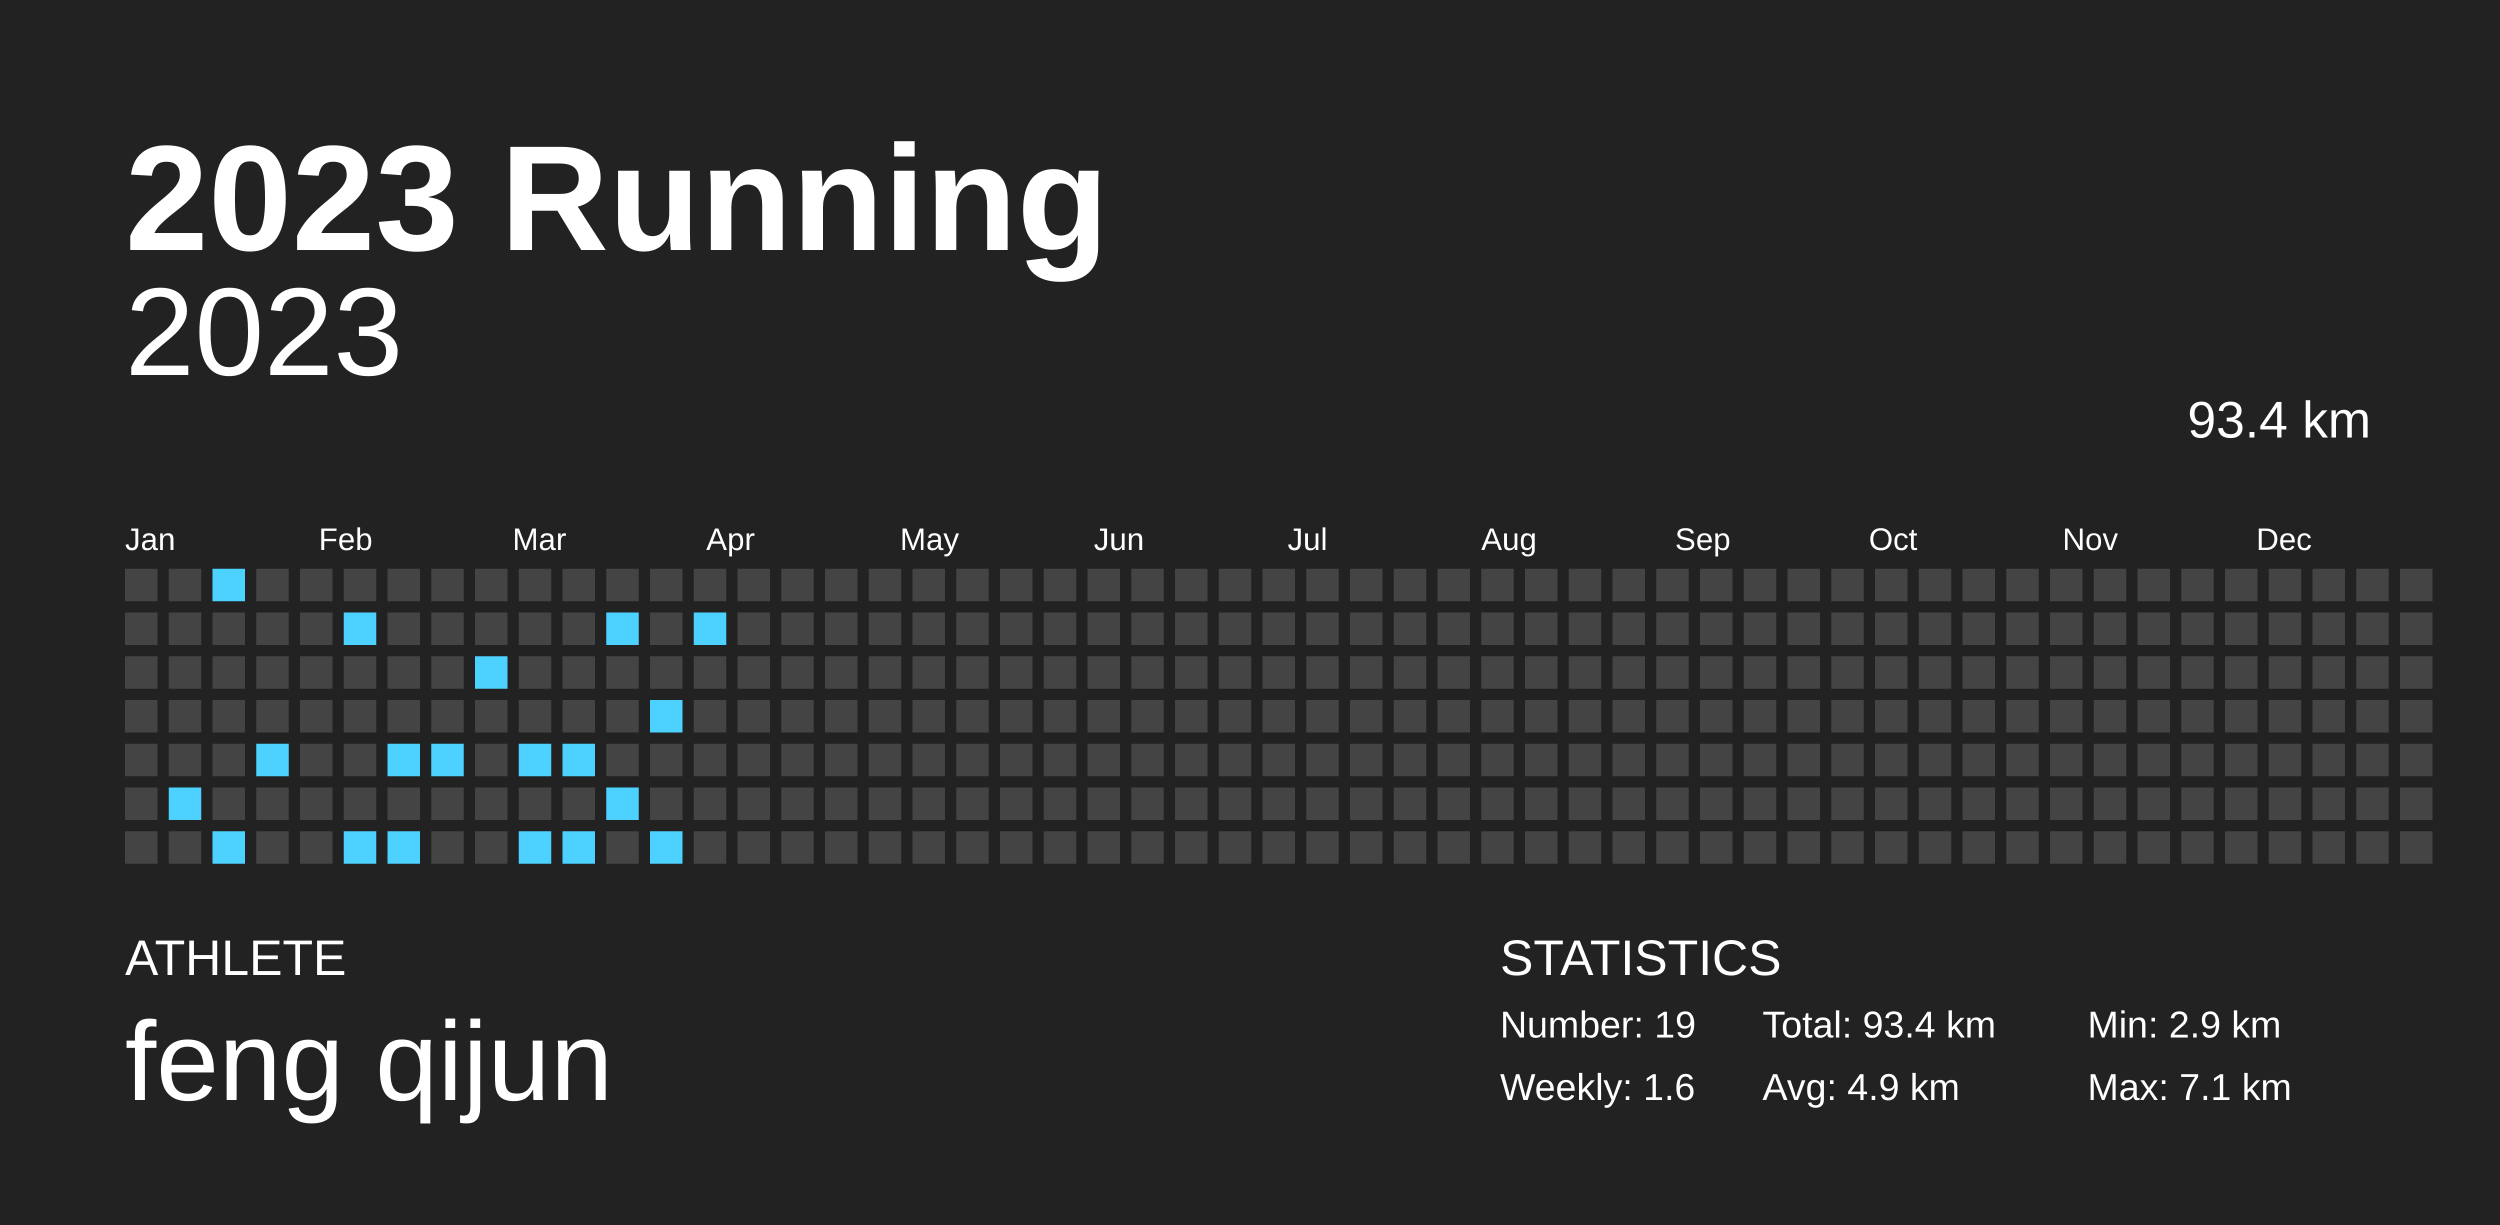
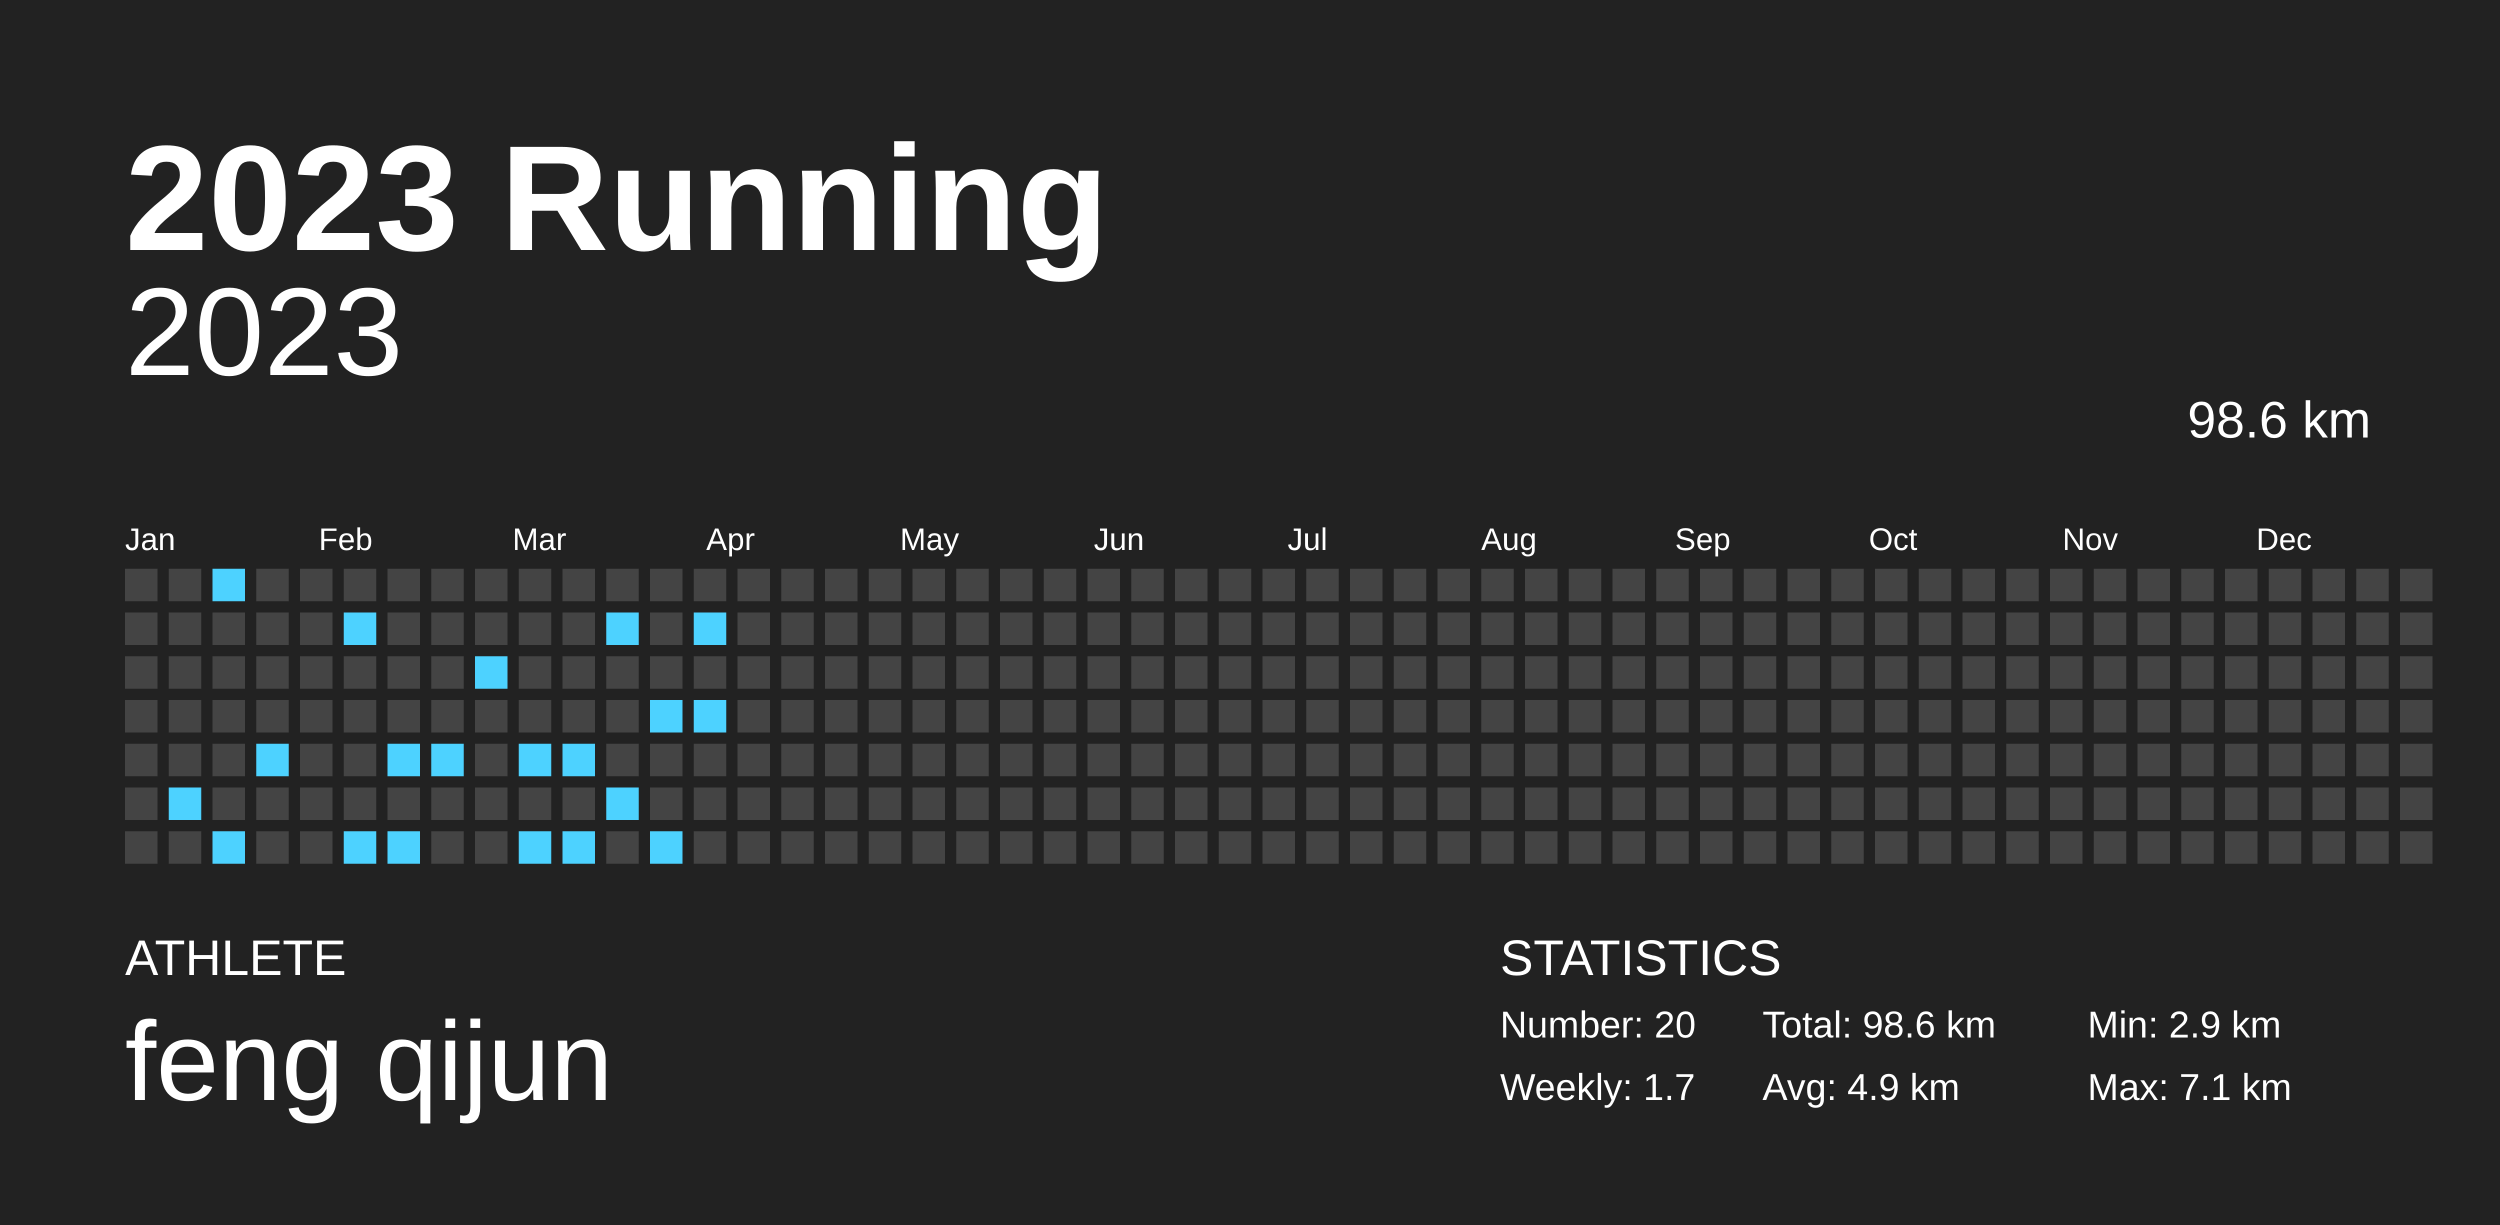
<svg xmlns="http://www.w3.org/2000/svg" baseProfile="full" height="98mm" version="1.1" viewBox="0,0,200,98" width="200mm">
  <defs />
  <rect fill="#222222" height="98" width="200" x="0" y="0" />
  <text fill="#FFFFFF" style="font-size:12px; font-family:Arial; font-weight:bold;" x="10" y="20">2023 Running</text>
  <text fill="#FFFFFF" style="font-size:4px; font-family:Arial" x="10" y="78">ATHLETE</text>
  <text fill="#FFFFFF" style="font-size:9px; font-family:Arial" x="10" y="88">feng qijun</text>
  <text fill="#FFFFFF" style="font-size:4px; font-family:Arial" x="120" y="78">STATISTICS</text>
-   <text fill="#FFFFFF" style="font-size:3px; font-family:Arial" x="120" y="83">Number: 19</text>
-   <text fill="#FFFFFF" style="font-size:3px; font-family:Arial" x="120" y="88">Weekly: 1.6</text>
-   <text fill="#FFFFFF" style="font-size:3px; font-family:Arial" x="141" y="83">Total: 93.4 km</text>
+   <text fill="#FFFFFF" style="font-size:3px; font-family:Arial" x="120" y="83">Number: 20</text>
+   <text fill="#FFFFFF" style="font-size:3px; font-family:Arial" x="120" y="88">Weekly: 1.7</text>
+   <text fill="#FFFFFF" style="font-size:3px; font-family:Arial" x="141" y="83">Total: 98.6 km</text>
  <text fill="#FFFFFF" style="font-size:3px; font-family:Arial" x="141" y="88">Avg: 4.9 km</text>
  <text fill="#FFFFFF" style="font-size:3px; font-family:Arial" x="167" y="83">Min: 2.9 km</text>
  <text fill="#FFFFFF" style="font-size:3px; font-family:Arial" x="167" y="88">Max: 7.1 km</text>
  <text alignment-baseline="hanging" fill="#FFFFFF" style="font-size:10.0px; font-family:Arial;" x="10" y="30">2023</text>
-   <text alignment-baseline="hanging" fill="#FFFFFF" style="font-size:4.125px; font-family:Arial;" x="175" y="35">93.4 km</text>
+   <text alignment-baseline="hanging" fill="#FFFFFF" style="font-size:4.125px; font-family:Arial;" x="175" y="35">98.6 km</text>
  <text fill="#FFFFFF" style="font-size:2.5px; font-family:Arial" x="10.0" y="44">Jan</text>
  <text fill="#FFFFFF" style="font-size:2.5px; font-family:Arial" x="25.5" y="44">Feb</text>
  <text fill="#FFFFFF" style="font-size:2.5px; font-family:Arial" x="41.0" y="44">Mar</text>
  <text fill="#FFFFFF" style="font-size:2.5px; font-family:Arial" x="56.5" y="44">Apr</text>
  <text fill="#FFFFFF" style="font-size:2.5px; font-family:Arial" x="72.0" y="44">May</text>
  <text fill="#FFFFFF" style="font-size:2.5px; font-family:Arial" x="87.5" y="44">Jun</text>
  <text fill="#FFFFFF" style="font-size:2.5px; font-family:Arial" x="103.0" y="44">Jul</text>
  <text fill="#FFFFFF" style="font-size:2.5px; font-family:Arial" x="118.5" y="44">Aug</text>
  <text fill="#FFFFFF" style="font-size:2.5px; font-family:Arial" x="134.0" y="44">Sep</text>
  <text fill="#FFFFFF" style="font-size:2.5px; font-family:Arial" x="149.5" y="44">Oct</text>
  <text fill="#FFFFFF" style="font-size:2.5px; font-family:Arial" x="165.0" y="44">Nov</text>
  <text fill="#FFFFFF" style="font-size:2.5px; font-family:Arial" x="180.5" y="44">Dec</text>
  <rect fill="#444444" height="2.6" width="2.6" x="10.0" y="45.5" />
  <rect fill="#444444" height="2.6" width="2.6" x="10.0" y="49.0" />
  <rect fill="#444444" height="2.6" width="2.6" x="10.0" y="52.5" />
  <rect fill="#444444" height="2.6" width="2.6" x="10.0" y="56.0" />
  <rect fill="#444444" height="2.6" width="2.6" x="10.0" y="59.5" />
  <rect fill="#444444" height="2.6" width="2.6" x="10.0" y="63.0" />
  <rect fill="#444444" height="2.6" width="2.6" x="10.0" y="66.5" />
  <rect fill="#444444" height="2.6" width="2.6" x="13.5" y="45.5" />
  <rect fill="#444444" height="2.6" width="2.6" x="13.5" y="49.0" />
  <rect fill="#444444" height="2.6" width="2.6" x="13.5" y="52.5" />
  <rect fill="#444444" height="2.6" width="2.6" x="13.5" y="56.0" />
  <rect fill="#444444" height="2.6" width="2.6" x="13.5" y="59.5" />
  <rect fill="#4dd2ff" height="2.6" width="2.6" x="13.5" y="63.0" />
  <rect fill="#444444" height="2.6" width="2.6" x="13.5" y="66.5" />
  <rect fill="#4dd2ff" height="2.6" width="2.6" x="17.0" y="45.5" />
  <rect fill="#444444" height="2.6" width="2.6" x="17.0" y="49.0" />
  <rect fill="#444444" height="2.6" width="2.6" x="17.0" y="52.5" />
  <rect fill="#444444" height="2.6" width="2.6" x="17.0" y="56.0" />
  <rect fill="#444444" height="2.6" width="2.6" x="17.0" y="59.5" />
  <rect fill="#444444" height="2.6" width="2.6" x="17.0" y="63.0" />
  <rect fill="#4dd2ff" height="2.6" width="2.6" x="17.0" y="66.5" />
  <rect fill="#444444" height="2.6" width="2.6" x="20.5" y="45.5" />
  <rect fill="#444444" height="2.6" width="2.6" x="20.5" y="49.0" />
  <rect fill="#444444" height="2.6" width="2.6" x="20.5" y="52.5" />
  <rect fill="#444444" height="2.6" width="2.6" x="20.5" y="56.0" />
  <rect fill="#4dd2ff" height="2.6" width="2.6" x="20.5" y="59.5" />
  <rect fill="#444444" height="2.6" width="2.6" x="20.5" y="63.0" />
  <rect fill="#444444" height="2.6" width="2.6" x="20.5" y="66.5" />
  <rect fill="#444444" height="2.6" width="2.6" x="24.0" y="45.5" />
  <rect fill="#444444" height="2.6" width="2.6" x="24.0" y="49.0" />
  <rect fill="#444444" height="2.6" width="2.6" x="24.0" y="52.5" />
  <rect fill="#444444" height="2.6" width="2.6" x="24.0" y="56.0" />
  <rect fill="#444444" height="2.6" width="2.6" x="24.0" y="59.5" />
  <rect fill="#444444" height="2.6" width="2.6" x="24.0" y="63.0" />
  <rect fill="#444444" height="2.6" width="2.6" x="24.0" y="66.5" />
  <rect fill="#444444" height="2.6" width="2.6" x="27.5" y="45.5" />
  <rect fill="#4dd2ff" height="2.6" width="2.6" x="27.5" y="49.0" />
  <rect fill="#444444" height="2.6" width="2.6" x="27.5" y="52.5" />
  <rect fill="#444444" height="2.6" width="2.6" x="27.5" y="56.0" />
  <rect fill="#444444" height="2.6" width="2.6" x="27.5" y="59.5" />
  <rect fill="#444444" height="2.6" width="2.6" x="27.5" y="63.0" />
  <rect fill="#4dd2ff" height="2.6" width="2.6" x="27.5" y="66.5" />
  <rect fill="#444444" height="2.6" width="2.6" x="31.0" y="45.5" />
  <rect fill="#444444" height="2.6" width="2.6" x="31.0" y="49.0" />
  <rect fill="#444444" height="2.6" width="2.6" x="31.0" y="52.5" />
  <rect fill="#444444" height="2.6" width="2.6" x="31.0" y="56.0" />
  <rect fill="#4dd2ff" height="2.6" width="2.6" x="31.0" y="59.5" />
  <rect fill="#444444" height="2.6" width="2.6" x="31.0" y="63.0" />
  <rect fill="#4dd2ff" height="2.6" width="2.6" x="31.0" y="66.5" />
  <rect fill="#444444" height="2.6" width="2.6" x="34.5" y="45.5" />
  <rect fill="#444444" height="2.6" width="2.6" x="34.5" y="49.0" />
  <rect fill="#444444" height="2.6" width="2.6" x="34.5" y="52.5" />
  <rect fill="#444444" height="2.6" width="2.6" x="34.5" y="56.0" />
  <rect fill="#4dd2ff" height="2.6" width="2.6" x="34.5" y="59.5" />
  <rect fill="#444444" height="2.6" width="2.6" x="34.5" y="63.0" />
  <rect fill="#444444" height="2.6" width="2.6" x="34.5" y="66.5" />
  <rect fill="#444444" height="2.6" width="2.6" x="38.0" y="45.5" />
  <rect fill="#444444" height="2.6" width="2.6" x="38.0" y="49.0" />
  <rect fill="#4dd2ff" height="2.6" width="2.6" x="38.0" y="52.5" />
  <rect fill="#444444" height="2.6" width="2.6" x="38.0" y="56.0" />
  <rect fill="#444444" height="2.6" width="2.6" x="38.0" y="59.5" />
  <rect fill="#444444" height="2.6" width="2.6" x="38.0" y="63.0" />
  <rect fill="#444444" height="2.6" width="2.6" x="38.0" y="66.5" />
  <rect fill="#444444" height="2.6" width="2.6" x="41.5" y="45.5" />
  <rect fill="#444444" height="2.6" width="2.6" x="41.5" y="49.0" />
  <rect fill="#444444" height="2.6" width="2.6" x="41.5" y="52.5" />
  <rect fill="#444444" height="2.6" width="2.6" x="41.5" y="56.0" />
  <rect fill="#4dd2ff" height="2.6" width="2.6" x="41.5" y="59.5" />
  <rect fill="#444444" height="2.6" width="2.6" x="41.5" y="63.0" />
  <rect fill="#4dd2ff" height="2.6" width="2.6" x="41.5" y="66.5" />
  <rect fill="#444444" height="2.6" width="2.6" x="45.0" y="45.5" />
  <rect fill="#444444" height="2.6" width="2.6" x="45.0" y="49.0" />
  <rect fill="#444444" height="2.6" width="2.6" x="45.0" y="52.5" />
  <rect fill="#444444" height="2.6" width="2.6" x="45.0" y="56.0" />
  <rect fill="#4dd2ff" height="2.6" width="2.6" x="45.0" y="59.5" />
  <rect fill="#444444" height="2.6" width="2.6" x="45.0" y="63.0" />
  <rect fill="#4dd2ff" height="2.6" width="2.6" x="45.0" y="66.5" />
  <rect fill="#444444" height="2.6" width="2.6" x="48.5" y="45.5" />
  <rect fill="#4dd2ff" height="2.6" width="2.6" x="48.5" y="49.0" />
  <rect fill="#444444" height="2.6" width="2.6" x="48.5" y="52.5" />
  <rect fill="#444444" height="2.6" width="2.6" x="48.5" y="56.0" />
  <rect fill="#444444" height="2.6" width="2.6" x="48.5" y="59.5" />
  <rect fill="#4dd2ff" height="2.6" width="2.6" x="48.5" y="63.0" />
  <rect fill="#444444" height="2.6" width="2.6" x="48.5" y="66.5" />
  <rect fill="#444444" height="2.6" width="2.6" x="52.0" y="45.5" />
  <rect fill="#444444" height="2.6" width="2.6" x="52.0" y="49.0" />
  <rect fill="#444444" height="2.6" width="2.6" x="52.0" y="52.5" />
  <rect fill="#4dd2ff" height="2.6" width="2.6" x="52.0" y="56.0" />
  <rect fill="#444444" height="2.6" width="2.6" x="52.0" y="59.5" />
  <rect fill="#444444" height="2.6" width="2.6" x="52.0" y="63.0" />
  <rect fill="#4dd2ff" height="2.6" width="2.6" x="52.0" y="66.5" />
  <rect fill="#444444" height="2.6" width="2.6" x="55.5" y="45.5" />
  <rect fill="#4dd2ff" height="2.6" width="2.6" x="55.5" y="49.0" />
  <rect fill="#444444" height="2.6" width="2.6" x="55.5" y="52.5" />
-   <rect fill="#444444" height="2.6" width="2.6" x="55.5" y="56.0" />
+   <rect fill="#4dd2ff" height="2.6" width="2.6" x="55.5" y="56.0" />
  <rect fill="#444444" height="2.6" width="2.6" x="55.5" y="59.5" />
  <rect fill="#444444" height="2.6" width="2.6" x="55.5" y="63.0" />
  <rect fill="#444444" height="2.6" width="2.6" x="55.5" y="66.5" />
  <rect fill="#444444" height="2.6" width="2.6" x="59.0" y="45.5" />
  <rect fill="#444444" height="2.6" width="2.6" x="59.0" y="49.0" />
  <rect fill="#444444" height="2.6" width="2.6" x="59.0" y="52.5" />
  <rect fill="#444444" height="2.6" width="2.6" x="59.0" y="56.0" />
  <rect fill="#444444" height="2.6" width="2.6" x="59.0" y="59.5" />
  <rect fill="#444444" height="2.6" width="2.6" x="59.0" y="63.0" />
  <rect fill="#444444" height="2.6" width="2.6" x="59.0" y="66.5" />
  <rect fill="#444444" height="2.6" width="2.6" x="62.5" y="45.5" />
  <rect fill="#444444" height="2.6" width="2.6" x="62.5" y="49.0" />
  <rect fill="#444444" height="2.6" width="2.6" x="62.5" y="52.5" />
  <rect fill="#444444" height="2.6" width="2.6" x="62.5" y="56.0" />
  <rect fill="#444444" height="2.6" width="2.6" x="62.5" y="59.5" />
  <rect fill="#444444" height="2.6" width="2.6" x="62.5" y="63.0" />
  <rect fill="#444444" height="2.6" width="2.6" x="62.5" y="66.5" />
  <rect fill="#444444" height="2.6" width="2.6" x="66.0" y="45.5" />
  <rect fill="#444444" height="2.6" width="2.6" x="66.0" y="49.0" />
  <rect fill="#444444" height="2.6" width="2.6" x="66.0" y="52.5" />
  <rect fill="#444444" height="2.6" width="2.6" x="66.0" y="56.0" />
  <rect fill="#444444" height="2.6" width="2.6" x="66.0" y="59.5" />
  <rect fill="#444444" height="2.6" width="2.6" x="66.0" y="63.0" />
  <rect fill="#444444" height="2.6" width="2.6" x="66.0" y="66.5" />
  <rect fill="#444444" height="2.6" width="2.6" x="69.5" y="45.5" />
  <rect fill="#444444" height="2.6" width="2.6" x="69.5" y="49.0" />
  <rect fill="#444444" height="2.6" width="2.6" x="69.5" y="52.5" />
  <rect fill="#444444" height="2.6" width="2.6" x="69.5" y="56.0" />
  <rect fill="#444444" height="2.6" width="2.6" x="69.5" y="59.5" />
  <rect fill="#444444" height="2.6" width="2.6" x="69.5" y="63.0" />
  <rect fill="#444444" height="2.6" width="2.6" x="69.5" y="66.5" />
  <rect fill="#444444" height="2.6" width="2.6" x="73.0" y="45.5" />
  <rect fill="#444444" height="2.6" width="2.6" x="73.0" y="49.0" />
  <rect fill="#444444" height="2.6" width="2.6" x="73.0" y="52.5" />
  <rect fill="#444444" height="2.6" width="2.6" x="73.0" y="56.0" />
  <rect fill="#444444" height="2.6" width="2.6" x="73.0" y="59.5" />
  <rect fill="#444444" height="2.6" width="2.6" x="73.0" y="63.0" />
  <rect fill="#444444" height="2.6" width="2.6" x="73.0" y="66.5" />
  <rect fill="#444444" height="2.6" width="2.6" x="76.5" y="45.5" />
  <rect fill="#444444" height="2.6" width="2.6" x="76.5" y="49.0" />
  <rect fill="#444444" height="2.6" width="2.6" x="76.5" y="52.5" />
  <rect fill="#444444" height="2.6" width="2.6" x="76.5" y="56.0" />
  <rect fill="#444444" height="2.6" width="2.6" x="76.5" y="59.5" />
  <rect fill="#444444" height="2.6" width="2.6" x="76.5" y="63.0" />
  <rect fill="#444444" height="2.6" width="2.6" x="76.5" y="66.5" />
  <rect fill="#444444" height="2.6" width="2.6" x="80.0" y="45.5" />
  <rect fill="#444444" height="2.6" width="2.6" x="80.0" y="49.0" />
  <rect fill="#444444" height="2.6" width="2.6" x="80.0" y="52.5" />
  <rect fill="#444444" height="2.6" width="2.6" x="80.0" y="56.0" />
  <rect fill="#444444" height="2.6" width="2.6" x="80.0" y="59.5" />
  <rect fill="#444444" height="2.6" width="2.6" x="80.0" y="63.0" />
  <rect fill="#444444" height="2.6" width="2.6" x="80.0" y="66.5" />
  <rect fill="#444444" height="2.6" width="2.6" x="83.5" y="45.5" />
  <rect fill="#444444" height="2.6" width="2.6" x="83.5" y="49.0" />
  <rect fill="#444444" height="2.6" width="2.6" x="83.5" y="52.5" />
  <rect fill="#444444" height="2.6" width="2.6" x="83.5" y="56.0" />
  <rect fill="#444444" height="2.6" width="2.6" x="83.5" y="59.5" />
  <rect fill="#444444" height="2.6" width="2.6" x="83.5" y="63.0" />
  <rect fill="#444444" height="2.6" width="2.6" x="83.5" y="66.5" />
  <rect fill="#444444" height="2.6" width="2.6" x="87.0" y="45.5" />
  <rect fill="#444444" height="2.6" width="2.6" x="87.0" y="49.0" />
  <rect fill="#444444" height="2.6" width="2.6" x="87.0" y="52.5" />
  <rect fill="#444444" height="2.6" width="2.6" x="87.0" y="56.0" />
  <rect fill="#444444" height="2.6" width="2.6" x="87.0" y="59.5" />
  <rect fill="#444444" height="2.6" width="2.6" x="87.0" y="63.0" />
  <rect fill="#444444" height="2.6" width="2.6" x="87.0" y="66.5" />
  <rect fill="#444444" height="2.6" width="2.6" x="90.5" y="45.5" />
  <rect fill="#444444" height="2.6" width="2.6" x="90.5" y="49.0" />
  <rect fill="#444444" height="2.6" width="2.6" x="90.5" y="52.5" />
  <rect fill="#444444" height="2.6" width="2.6" x="90.5" y="56.0" />
  <rect fill="#444444" height="2.6" width="2.6" x="90.5" y="59.5" />
  <rect fill="#444444" height="2.6" width="2.6" x="90.5" y="63.0" />
  <rect fill="#444444" height="2.6" width="2.6" x="90.5" y="66.5" />
  <rect fill="#444444" height="2.6" width="2.6" x="94.0" y="45.5" />
  <rect fill="#444444" height="2.6" width="2.6" x="94.0" y="49.0" />
  <rect fill="#444444" height="2.6" width="2.6" x="94.0" y="52.5" />
  <rect fill="#444444" height="2.6" width="2.6" x="94.0" y="56.0" />
  <rect fill="#444444" height="2.6" width="2.6" x="94.0" y="59.5" />
  <rect fill="#444444" height="2.6" width="2.6" x="94.0" y="63.0" />
  <rect fill="#444444" height="2.6" width="2.6" x="94.0" y="66.5" />
  <rect fill="#444444" height="2.6" width="2.6" x="97.5" y="45.5" />
  <rect fill="#444444" height="2.6" width="2.6" x="97.5" y="49.0" />
  <rect fill="#444444" height="2.6" width="2.6" x="97.5" y="52.5" />
  <rect fill="#444444" height="2.6" width="2.6" x="97.5" y="56.0" />
  <rect fill="#444444" height="2.6" width="2.6" x="97.5" y="59.5" />
  <rect fill="#444444" height="2.6" width="2.6" x="97.5" y="63.0" />
  <rect fill="#444444" height="2.6" width="2.6" x="97.5" y="66.5" />
  <rect fill="#444444" height="2.6" width="2.6" x="101.0" y="45.5" />
  <rect fill="#444444" height="2.6" width="2.6" x="101.0" y="49.0" />
  <rect fill="#444444" height="2.6" width="2.6" x="101.0" y="52.5" />
  <rect fill="#444444" height="2.6" width="2.6" x="101.0" y="56.0" />
  <rect fill="#444444" height="2.6" width="2.6" x="101.0" y="59.5" />
  <rect fill="#444444" height="2.6" width="2.6" x="101.0" y="63.0" />
  <rect fill="#444444" height="2.6" width="2.6" x="101.0" y="66.5" />
  <rect fill="#444444" height="2.6" width="2.6" x="104.5" y="45.5" />
  <rect fill="#444444" height="2.6" width="2.6" x="104.5" y="49.0" />
  <rect fill="#444444" height="2.6" width="2.6" x="104.5" y="52.5" />
  <rect fill="#444444" height="2.6" width="2.6" x="104.5" y="56.0" />
  <rect fill="#444444" height="2.6" width="2.6" x="104.5" y="59.5" />
  <rect fill="#444444" height="2.6" width="2.6" x="104.5" y="63.0" />
  <rect fill="#444444" height="2.6" width="2.6" x="104.5" y="66.5" />
  <rect fill="#444444" height="2.6" width="2.6" x="108.0" y="45.5" />
  <rect fill="#444444" height="2.6" width="2.6" x="108.0" y="49.0" />
  <rect fill="#444444" height="2.6" width="2.6" x="108.0" y="52.5" />
  <rect fill="#444444" height="2.6" width="2.6" x="108.0" y="56.0" />
  <rect fill="#444444" height="2.6" width="2.6" x="108.0" y="59.5" />
  <rect fill="#444444" height="2.6" width="2.6" x="108.0" y="63.0" />
  <rect fill="#444444" height="2.6" width="2.6" x="108.0" y="66.5" />
  <rect fill="#444444" height="2.6" width="2.6" x="111.5" y="45.5" />
  <rect fill="#444444" height="2.6" width="2.6" x="111.5" y="49.0" />
  <rect fill="#444444" height="2.6" width="2.6" x="111.5" y="52.5" />
  <rect fill="#444444" height="2.6" width="2.6" x="111.5" y="56.0" />
  <rect fill="#444444" height="2.6" width="2.6" x="111.5" y="59.5" />
  <rect fill="#444444" height="2.6" width="2.6" x="111.5" y="63.0" />
  <rect fill="#444444" height="2.6" width="2.6" x="111.5" y="66.5" />
  <rect fill="#444444" height="2.6" width="2.6" x="115.0" y="45.5" />
  <rect fill="#444444" height="2.6" width="2.6" x="115.0" y="49.0" />
  <rect fill="#444444" height="2.6" width="2.6" x="115.0" y="52.5" />
  <rect fill="#444444" height="2.6" width="2.6" x="115.0" y="56.0" />
  <rect fill="#444444" height="2.6" width="2.6" x="115.0" y="59.5" />
  <rect fill="#444444" height="2.6" width="2.6" x="115.0" y="63.0" />
  <rect fill="#444444" height="2.6" width="2.6" x="115.0" y="66.5" />
  <rect fill="#444444" height="2.6" width="2.6" x="118.5" y="45.5" />
  <rect fill="#444444" height="2.6" width="2.6" x="118.5" y="49.0" />
  <rect fill="#444444" height="2.6" width="2.6" x="118.5" y="52.5" />
  <rect fill="#444444" height="2.6" width="2.6" x="118.5" y="56.0" />
  <rect fill="#444444" height="2.6" width="2.6" x="118.5" y="59.5" />
  <rect fill="#444444" height="2.6" width="2.6" x="118.5" y="63.0" />
  <rect fill="#444444" height="2.6" width="2.6" x="118.5" y="66.5" />
  <rect fill="#444444" height="2.6" width="2.6" x="122.0" y="45.5" />
  <rect fill="#444444" height="2.6" width="2.6" x="122.0" y="49.0" />
  <rect fill="#444444" height="2.6" width="2.6" x="122.0" y="52.5" />
  <rect fill="#444444" height="2.6" width="2.6" x="122.0" y="56.0" />
  <rect fill="#444444" height="2.6" width="2.6" x="122.0" y="59.5" />
  <rect fill="#444444" height="2.6" width="2.6" x="122.0" y="63.0" />
  <rect fill="#444444" height="2.6" width="2.6" x="122.0" y="66.5" />
  <rect fill="#444444" height="2.6" width="2.6" x="125.5" y="45.5" />
  <rect fill="#444444" height="2.6" width="2.6" x="125.5" y="49.0" />
  <rect fill="#444444" height="2.6" width="2.6" x="125.5" y="52.5" />
  <rect fill="#444444" height="2.6" width="2.6" x="125.5" y="56.0" />
  <rect fill="#444444" height="2.6" width="2.6" x="125.5" y="59.5" />
  <rect fill="#444444" height="2.6" width="2.6" x="125.5" y="63.0" />
  <rect fill="#444444" height="2.6" width="2.6" x="125.5" y="66.5" />
  <rect fill="#444444" height="2.6" width="2.6" x="129.0" y="45.5" />
  <rect fill="#444444" height="2.6" width="2.6" x="129.0" y="49.0" />
  <rect fill="#444444" height="2.6" width="2.6" x="129.0" y="52.5" />
  <rect fill="#444444" height="2.6" width="2.6" x="129.0" y="56.0" />
  <rect fill="#444444" height="2.6" width="2.6" x="129.0" y="59.5" />
  <rect fill="#444444" height="2.6" width="2.6" x="129.0" y="63.0" />
  <rect fill="#444444" height="2.6" width="2.6" x="129.0" y="66.5" />
  <rect fill="#444444" height="2.6" width="2.6" x="132.5" y="45.5" />
  <rect fill="#444444" height="2.6" width="2.6" x="132.5" y="49.0" />
  <rect fill="#444444" height="2.6" width="2.6" x="132.5" y="52.5" />
  <rect fill="#444444" height="2.6" width="2.6" x="132.5" y="56.0" />
  <rect fill="#444444" height="2.6" width="2.6" x="132.5" y="59.5" />
  <rect fill="#444444" height="2.6" width="2.6" x="132.5" y="63.0" />
  <rect fill="#444444" height="2.6" width="2.6" x="132.5" y="66.5" />
  <rect fill="#444444" height="2.6" width="2.6" x="136.0" y="45.5" />
  <rect fill="#444444" height="2.6" width="2.6" x="136.0" y="49.0" />
  <rect fill="#444444" height="2.6" width="2.6" x="136.0" y="52.5" />
  <rect fill="#444444" height="2.6" width="2.6" x="136.0" y="56.0" />
  <rect fill="#444444" height="2.6" width="2.6" x="136.0" y="59.5" />
  <rect fill="#444444" height="2.6" width="2.6" x="136.0" y="63.0" />
  <rect fill="#444444" height="2.6" width="2.6" x="136.0" y="66.5" />
  <rect fill="#444444" height="2.6" width="2.6" x="139.5" y="45.5" />
  <rect fill="#444444" height="2.6" width="2.6" x="139.5" y="49.0" />
  <rect fill="#444444" height="2.6" width="2.6" x="139.5" y="52.5" />
  <rect fill="#444444" height="2.6" width="2.6" x="139.5" y="56.0" />
  <rect fill="#444444" height="2.6" width="2.6" x="139.5" y="59.5" />
  <rect fill="#444444" height="2.6" width="2.6" x="139.5" y="63.0" />
  <rect fill="#444444" height="2.6" width="2.6" x="139.5" y="66.5" />
  <rect fill="#444444" height="2.6" width="2.6" x="143.0" y="45.5" />
  <rect fill="#444444" height="2.6" width="2.6" x="143.0" y="49.0" />
  <rect fill="#444444" height="2.6" width="2.6" x="143.0" y="52.5" />
  <rect fill="#444444" height="2.6" width="2.6" x="143.0" y="56.0" />
  <rect fill="#444444" height="2.6" width="2.6" x="143.0" y="59.5" />
  <rect fill="#444444" height="2.6" width="2.6" x="143.0" y="63.0" />
  <rect fill="#444444" height="2.6" width="2.6" x="143.0" y="66.5" />
  <rect fill="#444444" height="2.6" width="2.6" x="146.5" y="45.5" />
  <rect fill="#444444" height="2.6" width="2.6" x="146.5" y="49.0" />
  <rect fill="#444444" height="2.6" width="2.6" x="146.5" y="52.5" />
  <rect fill="#444444" height="2.6" width="2.6" x="146.5" y="56.0" />
  <rect fill="#444444" height="2.6" width="2.6" x="146.5" y="59.5" />
  <rect fill="#444444" height="2.6" width="2.6" x="146.5" y="63.0" />
  <rect fill="#444444" height="2.6" width="2.6" x="146.5" y="66.5" />
  <rect fill="#444444" height="2.6" width="2.6" x="150.0" y="45.5" />
  <rect fill="#444444" height="2.6" width="2.6" x="150.0" y="49.0" />
  <rect fill="#444444" height="2.6" width="2.6" x="150.0" y="52.5" />
  <rect fill="#444444" height="2.6" width="2.6" x="150.0" y="56.0" />
  <rect fill="#444444" height="2.6" width="2.6" x="150.0" y="59.5" />
  <rect fill="#444444" height="2.6" width="2.6" x="150.0" y="63.0" />
  <rect fill="#444444" height="2.6" width="2.6" x="150.0" y="66.5" />
  <rect fill="#444444" height="2.6" width="2.6" x="153.5" y="45.5" />
  <rect fill="#444444" height="2.6" width="2.6" x="153.5" y="49.0" />
  <rect fill="#444444" height="2.6" width="2.6" x="153.5" y="52.5" />
  <rect fill="#444444" height="2.6" width="2.6" x="153.5" y="56.0" />
  <rect fill="#444444" height="2.6" width="2.6" x="153.5" y="59.5" />
  <rect fill="#444444" height="2.6" width="2.6" x="153.5" y="63.0" />
  <rect fill="#444444" height="2.6" width="2.6" x="153.5" y="66.5" />
  <rect fill="#444444" height="2.6" width="2.6" x="157.0" y="45.5" />
  <rect fill="#444444" height="2.6" width="2.6" x="157.0" y="49.0" />
  <rect fill="#444444" height="2.6" width="2.6" x="157.0" y="52.5" />
  <rect fill="#444444" height="2.6" width="2.6" x="157.0" y="56.0" />
  <rect fill="#444444" height="2.6" width="2.6" x="157.0" y="59.5" />
  <rect fill="#444444" height="2.6" width="2.6" x="157.0" y="63.0" />
  <rect fill="#444444" height="2.6" width="2.6" x="157.0" y="66.5" />
  <rect fill="#444444" height="2.6" width="2.6" x="160.5" y="45.5" />
  <rect fill="#444444" height="2.6" width="2.6" x="160.5" y="49.0" />
  <rect fill="#444444" height="2.6" width="2.6" x="160.5" y="52.5" />
  <rect fill="#444444" height="2.6" width="2.6" x="160.5" y="56.0" />
  <rect fill="#444444" height="2.6" width="2.6" x="160.5" y="59.5" />
  <rect fill="#444444" height="2.6" width="2.6" x="160.5" y="63.0" />
  <rect fill="#444444" height="2.6" width="2.6" x="160.5" y="66.5" />
  <rect fill="#444444" height="2.6" width="2.6" x="164.0" y="45.5" />
  <rect fill="#444444" height="2.6" width="2.6" x="164.0" y="49.0" />
  <rect fill="#444444" height="2.6" width="2.6" x="164.0" y="52.5" />
  <rect fill="#444444" height="2.6" width="2.6" x="164.0" y="56.0" />
  <rect fill="#444444" height="2.6" width="2.6" x="164.0" y="59.5" />
  <rect fill="#444444" height="2.6" width="2.6" x="164.0" y="63.0" />
  <rect fill="#444444" height="2.6" width="2.6" x="164.0" y="66.5" />
  <rect fill="#444444" height="2.6" width="2.6" x="167.5" y="45.5" />
  <rect fill="#444444" height="2.6" width="2.6" x="167.5" y="49.0" />
  <rect fill="#444444" height="2.6" width="2.6" x="167.5" y="52.5" />
  <rect fill="#444444" height="2.6" width="2.6" x="167.5" y="56.0" />
  <rect fill="#444444" height="2.6" width="2.6" x="167.5" y="59.5" />
  <rect fill="#444444" height="2.6" width="2.6" x="167.5" y="63.0" />
  <rect fill="#444444" height="2.6" width="2.6" x="167.5" y="66.5" />
  <rect fill="#444444" height="2.6" width="2.6" x="171.0" y="45.5" />
  <rect fill="#444444" height="2.6" width="2.6" x="171.0" y="49.0" />
  <rect fill="#444444" height="2.6" width="2.6" x="171.0" y="52.5" />
  <rect fill="#444444" height="2.6" width="2.6" x="171.0" y="56.0" />
  <rect fill="#444444" height="2.6" width="2.6" x="171.0" y="59.5" />
  <rect fill="#444444" height="2.6" width="2.6" x="171.0" y="63.0" />
  <rect fill="#444444" height="2.6" width="2.6" x="171.0" y="66.5" />
  <rect fill="#444444" height="2.6" width="2.6" x="174.5" y="45.5" />
  <rect fill="#444444" height="2.6" width="2.6" x="174.5" y="49.0" />
  <rect fill="#444444" height="2.6" width="2.6" x="174.5" y="52.5" />
  <rect fill="#444444" height="2.6" width="2.6" x="174.5" y="56.0" />
  <rect fill="#444444" height="2.6" width="2.6" x="174.5" y="59.5" />
  <rect fill="#444444" height="2.6" width="2.6" x="174.5" y="63.0" />
  <rect fill="#444444" height="2.6" width="2.6" x="174.5" y="66.5" />
  <rect fill="#444444" height="2.6" width="2.6" x="178.0" y="45.5" />
  <rect fill="#444444" height="2.6" width="2.6" x="178.0" y="49.0" />
  <rect fill="#444444" height="2.6" width="2.6" x="178.0" y="52.5" />
  <rect fill="#444444" height="2.6" width="2.6" x="178.0" y="56.0" />
  <rect fill="#444444" height="2.6" width="2.6" x="178.0" y="59.5" />
  <rect fill="#444444" height="2.6" width="2.6" x="178.0" y="63.0" />
  <rect fill="#444444" height="2.6" width="2.6" x="178.0" y="66.5" />
  <rect fill="#444444" height="2.6" width="2.6" x="181.5" y="45.5" />
  <rect fill="#444444" height="2.6" width="2.6" x="181.5" y="49.0" />
  <rect fill="#444444" height="2.6" width="2.6" x="181.5" y="52.5" />
  <rect fill="#444444" height="2.6" width="2.6" x="181.5" y="56.0" />
  <rect fill="#444444" height="2.6" width="2.6" x="181.5" y="59.5" />
  <rect fill="#444444" height="2.6" width="2.6" x="181.5" y="63.0" />
  <rect fill="#444444" height="2.6" width="2.6" x="181.5" y="66.5" />
  <rect fill="#444444" height="2.6" width="2.6" x="185.0" y="45.5" />
  <rect fill="#444444" height="2.6" width="2.6" x="185.0" y="49.0" />
  <rect fill="#444444" height="2.6" width="2.6" x="185.0" y="52.5" />
  <rect fill="#444444" height="2.6" width="2.6" x="185.0" y="56.0" />
  <rect fill="#444444" height="2.6" width="2.6" x="185.0" y="59.5" />
  <rect fill="#444444" height="2.6" width="2.6" x="185.0" y="63.0" />
  <rect fill="#444444" height="2.6" width="2.6" x="185.0" y="66.5" />
  <rect fill="#444444" height="2.6" width="2.6" x="188.5" y="45.5" />
  <rect fill="#444444" height="2.6" width="2.6" x="188.5" y="49.0" />
  <rect fill="#444444" height="2.6" width="2.6" x="188.5" y="52.5" />
  <rect fill="#444444" height="2.6" width="2.6" x="188.5" y="56.0" />
  <rect fill="#444444" height="2.6" width="2.6" x="188.5" y="59.5" />
  <rect fill="#444444" height="2.6" width="2.6" x="188.5" y="63.0" />
  <rect fill="#444444" height="2.6" width="2.6" x="188.5" y="66.5" />
  <rect fill="#444444" height="2.6" width="2.6" x="192.0" y="45.5" />
  <rect fill="#444444" height="2.6" width="2.6" x="192.0" y="49.0" />
  <rect fill="#444444" height="2.6" width="2.6" x="192.0" y="52.5" />
  <rect fill="#444444" height="2.6" width="2.6" x="192.0" y="56.0" />
  <rect fill="#444444" height="2.6" width="2.6" x="192.0" y="59.5" />
  <rect fill="#444444" height="2.6" width="2.6" x="192.0" y="63.0" />
  <rect fill="#444444" height="2.6" width="2.6" x="192.0" y="66.5" />
</svg>
